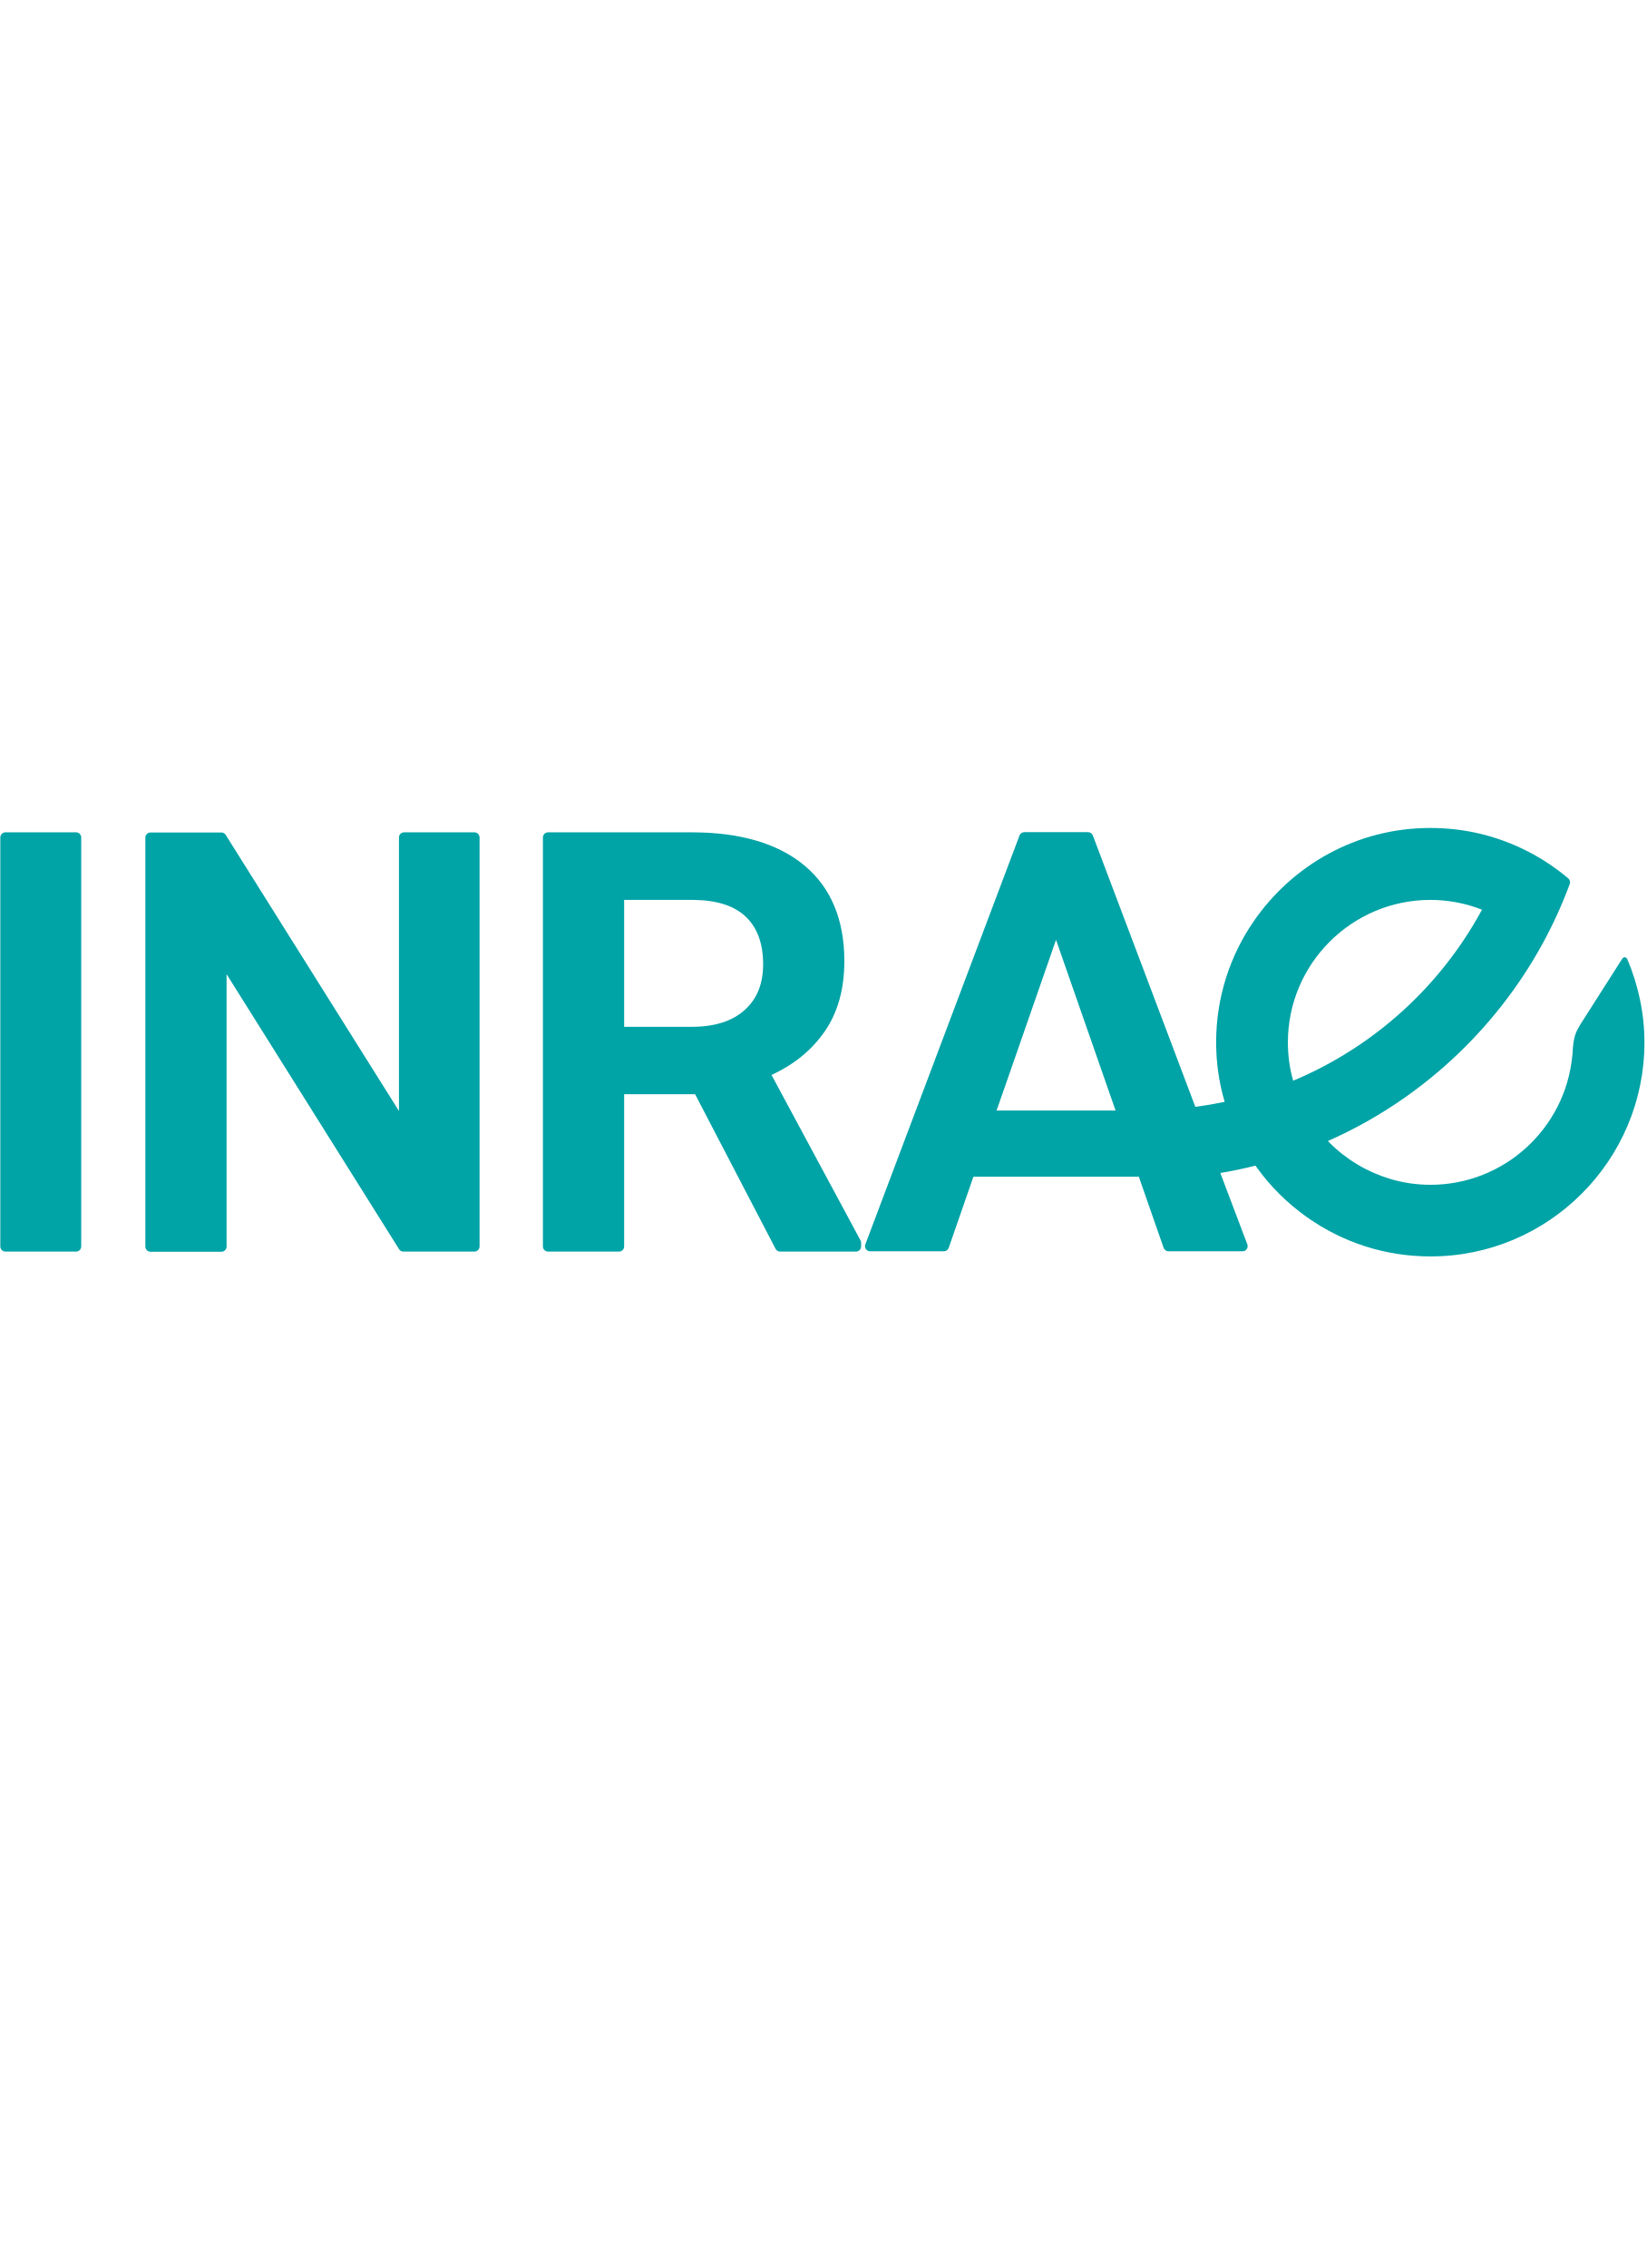
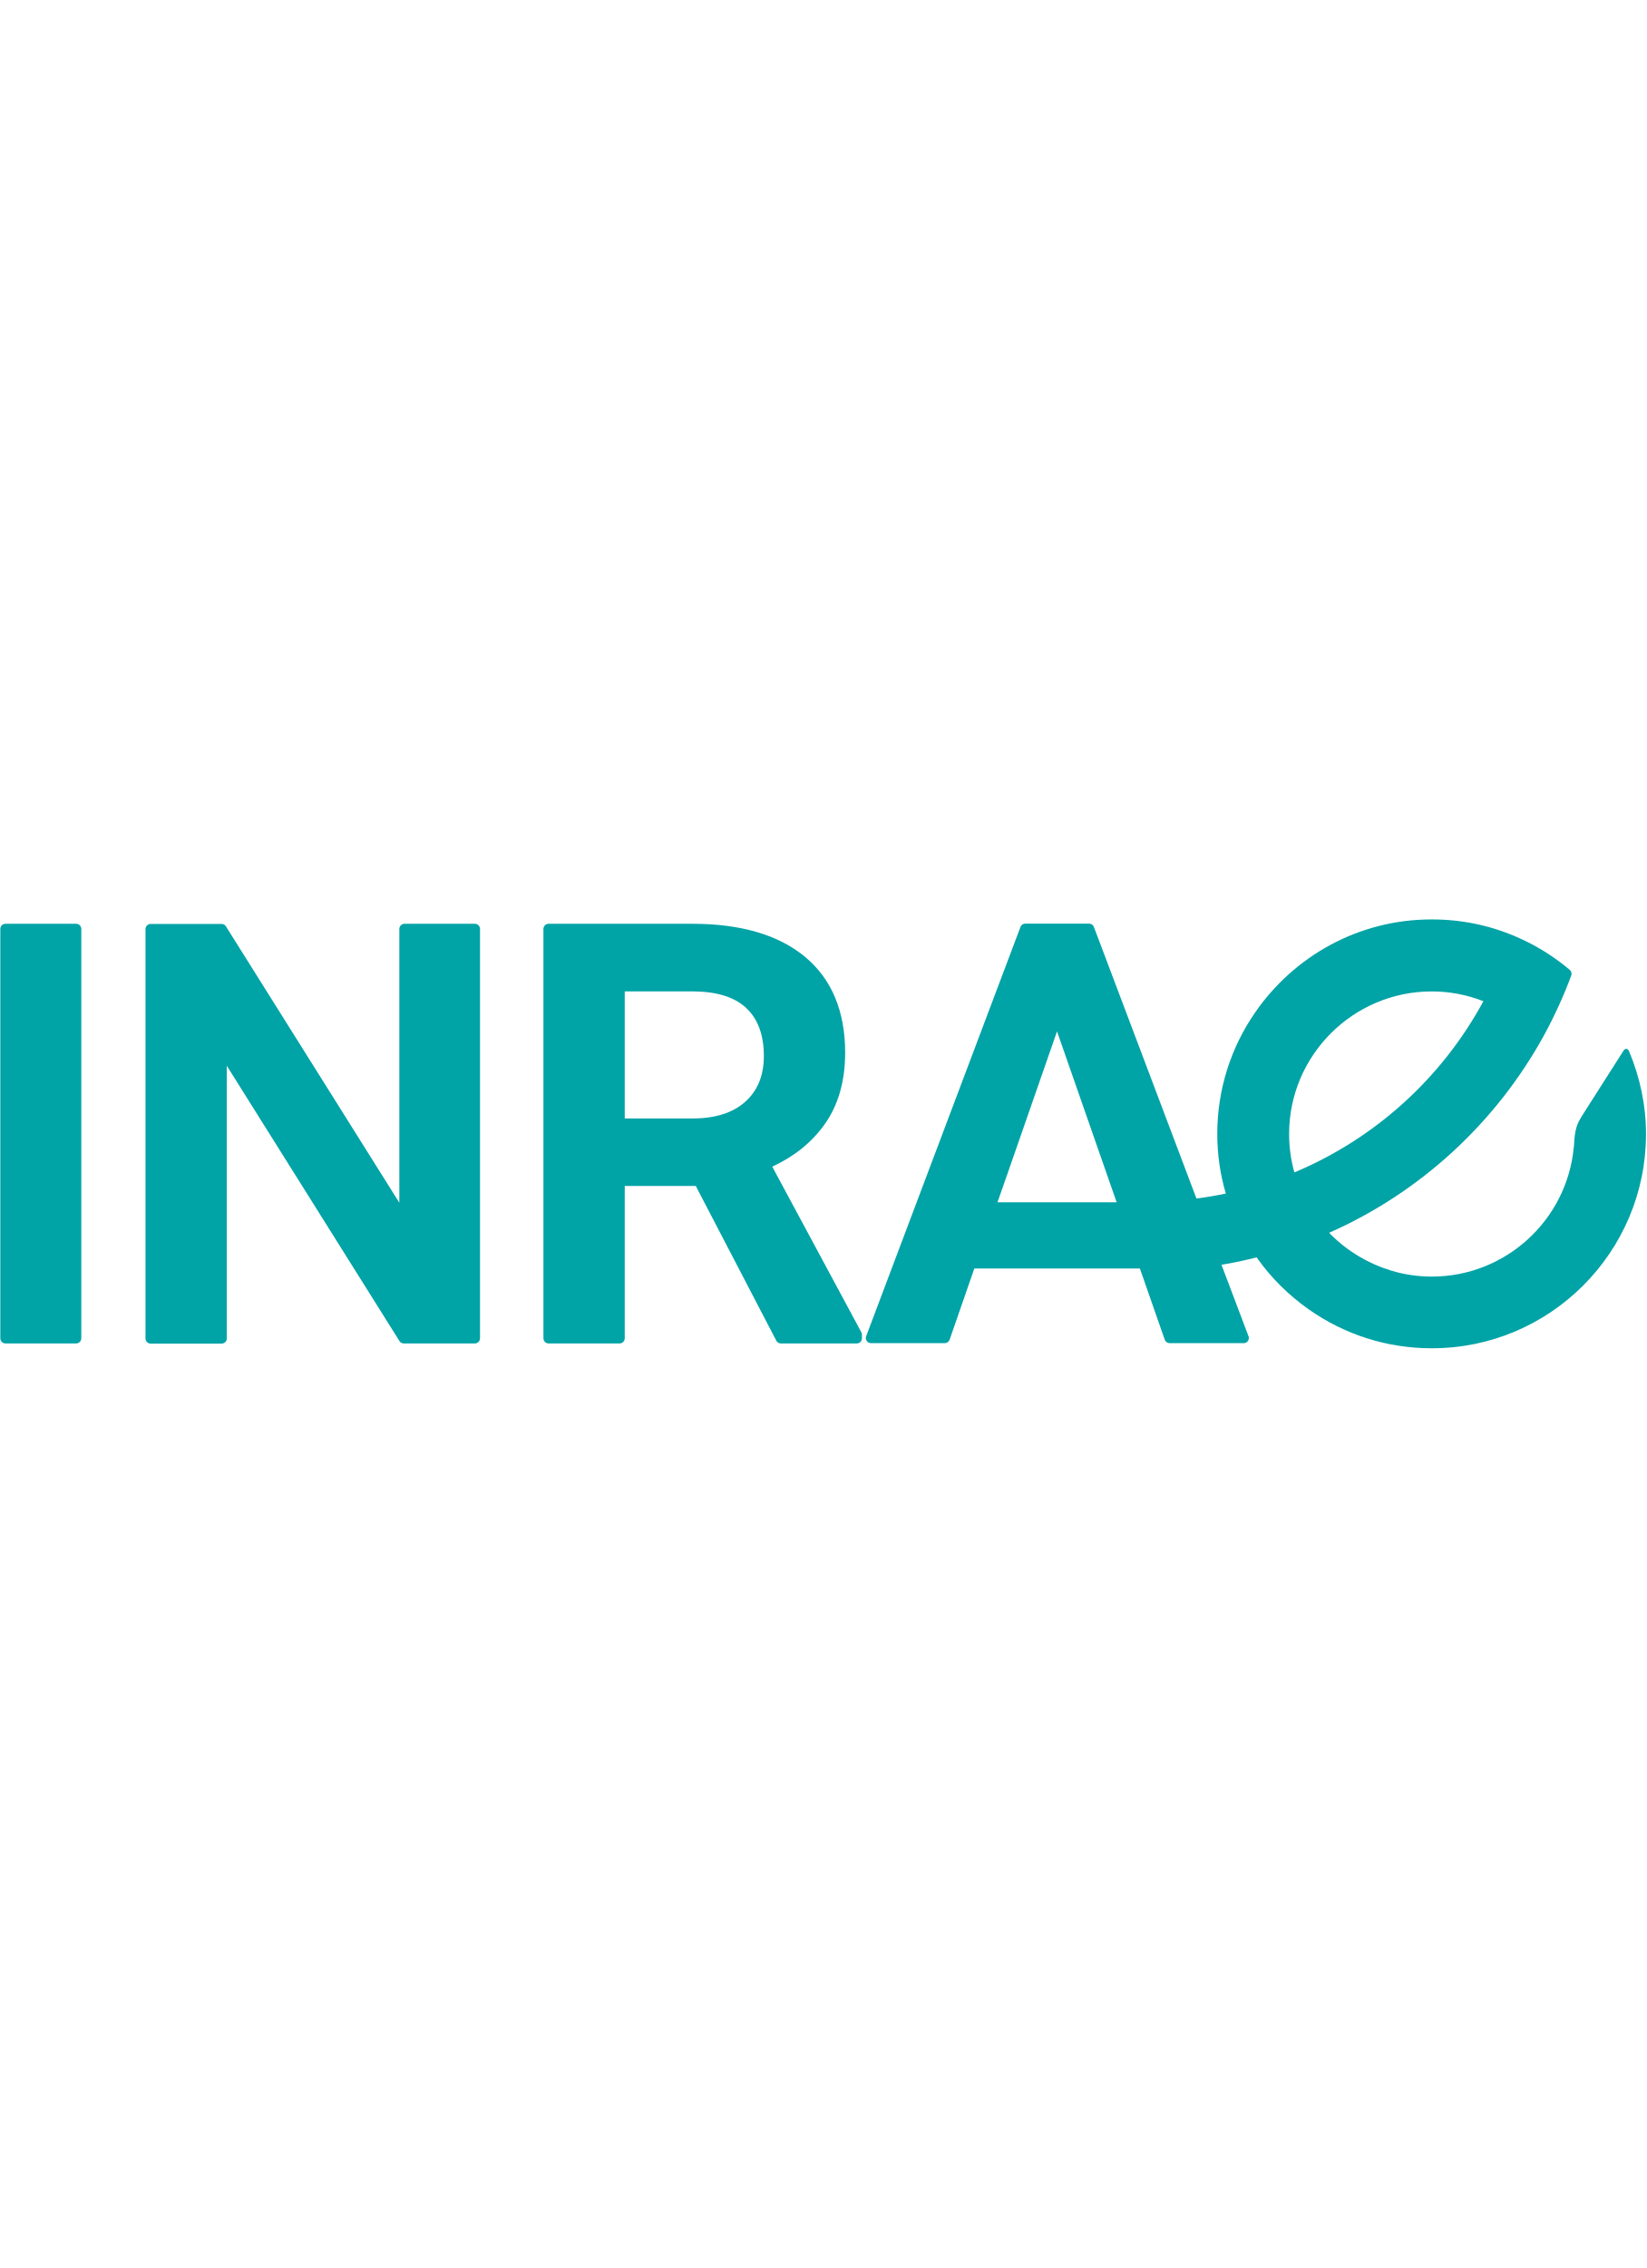
- <svg xmlns="http://www.w3.org/2000/svg" xmlns:xlink="http://www.w3.org/1999/xlink" viewBox="0 0 106 146" width="106" height="146">
+ <svg xmlns="http://www.w3.org/2000/svg" xmlns:xlink="http://www.w3.org/1999/xlink" viewBox="0 53.3 105.9 27.6" width="106" height="146">
  <style type="text/css">.st0{clip-path:url(#SVGID_2_);}
    .st1{clip-path:url(#SVGID_4_);fill:#00A3A6;}</style>
  <g class="layer">
    <g id="svg_2">
      <g id="svg_3">
        <g id="svg_4">
          <defs>
            <rect id="SVGID_1_" x="-21.5" y="31.8" width="148.91" height="70.61" />
          </defs>
          <clipPath id="SVGID_2_">
            <use xlink:href="#SVGID_1_" id="svg_5" />
          </clipPath>
          <g class="st0" id="svg_6">
            <defs>
              <rect id="SVGID_3_" x="-21.5" y="31.8" width="148.91" height="70.61" />
            </defs>
            <clipPath id="SVGID_4_">
              <use xlink:href="#SVGID_3_" id="svg_7" />
            </clipPath>
            <path class="st1" d="m4.9,53.58l-4.55,0c-0.18,0 -0.33,0.15 -0.33,0.33l0,26.33c0,0.18 0.15,0.33 0.33,0.33l4.55,0c0.18,0 0.33,-0.15 0.33,-0.33l0,-26.33c0,-0.18 -0.15,-0.33 -0.33,-0.33" id="svg_8" />
            <path class="st1" d="m30.55,53.58l-4.53,0c-0.18,0 -0.33,0.15 -0.33,0.33l0,17.61l-11.16,-17.78c-0.06,-0.1 -0.17,-0.15 -0.28,-0.15l-4.56,0c-0.18,0 -0.33,0.15 -0.33,0.33l0,26.33c0,0.18 0.15,0.33 0.33,0.33l4.57,0c0.18,0 0.33,-0.15 0.33,-0.33l0,-17.54l11.11,17.71c0.06,0.1 0.17,0.15 0.28,0.15l4.57,0c0.18,0 0.33,-0.15 0.33,-0.33l0,-26.33c0,-0.18 -0.15,-0.33 -0.33,-0.33" id="svg_9" />
            <path class="st1" d="m49.68,69.2c1.41,-0.65 2.54,-1.56 3.36,-2.71c0.89,-1.24 1.33,-2.79 1.33,-4.62c0,-2.67 -0.87,-4.75 -2.59,-6.17c-1.7,-1.41 -4.14,-2.12 -7.24,-2.12l-9.25,0c-0.18,0 -0.33,0.15 -0.33,0.33l0,26.33c0,0.18 0.15,0.33 0.33,0.33l4.57,0c0.18,0 0.33,-0.15 0.33,-0.33l0,-9.8l4.57,0l5.18,9.95c0.06,0.11 0.17,0.18 0.29,0.18l4.89,0c0.18,0 0.33,-0.15 0.33,-0.33l0,-0.23c0,-0.06 -0.01,-0.11 -0.04,-0.16l-5.73,-10.65zm-1.73,-4.18c-0.8,0.72 -1.94,1.08 -3.39,1.08l-4.37,0l0,-8.17l4.49,0c1.5,0.02 2.63,0.39 3.36,1.1c0.73,0.7 1.1,1.73 1.1,3.04c0,1.26 -0.39,2.23 -1.19,2.95" id="svg_10" />
            <path class="st1" d="m71.8,71.39l0.04,0.1l-7.67,0l0.61,-1.74l3.22,-9.25l3.8,10.89zm20.29,-13.46c1.15,0 2.27,0.21 3.34,0.63c-2.68,4.95 -6.98,8.84 -12.16,11.01c-0.23,-0.81 -0.34,-1.63 -0.34,-2.47c0,-5.05 4.11,-9.16 9.16,-9.17m13.8,9.17c0,-1.85 -0.39,-3.67 -1.11,-5.37c-0.13,-0.19 -0.26,-0.08 -0.31,-0.03l-2.74,4.3c-0.25,0.43 -0.42,0.73 -0.47,1.8c0,0.07 -0.01,0.13 -0.02,0.19c-0.45,4.64 -4.37,8.28 -9.13,8.28c-0.89,0 -1.78,-0.13 -2.63,-0.39c-1.45,-0.44 -2.79,-1.24 -3.86,-2.31c-0.04,-0.04 -0.08,-0.08 -0.11,-0.12c5.85,-2.58 10.74,-7.08 13.82,-12.7c0.67,-1.23 1.26,-2.52 1.75,-3.84c0.05,-0.13 0.01,-0.28 -0.1,-0.37c-1.02,-0.86 -2.16,-1.57 -3.38,-2.1c-1.74,-0.76 -3.58,-1.14 -5.49,-1.14c0,0 -0.01,0 -0.01,0c0,0 0,0 -0.01,0c-4.72,0 -8.88,2.39 -11.37,6.02c-1.52,2.21 -2.41,4.89 -2.41,7.77c0,1.3 0.18,2.6 0.55,3.84c-0.63,0.13 -1.26,0.24 -1.89,0.32l-6.6,-17.47c-0.05,-0.13 -0.17,-0.21 -0.31,-0.21l-4.1,0c-0.14,0 -0.26,0.08 -0.31,0.21l-9.93,26.33c-0.04,0.1 -0.02,0.21 0.04,0.3c0.06,0.09 0.16,0.14 0.27,0.14l4.75,0c0.14,0 0.26,-0.09 0.31,-0.22l1.59,-4.58l10.65,0l0.05,0.14l1.55,4.44c0.05,0.13 0.17,0.22 0.31,0.22l4.77,0c0.11,0 0.21,-0.05 0.27,-0.14c0.06,-0.09 0.08,-0.2 0.04,-0.3l-1.74,-4.6c0.74,-0.12 1.48,-0.28 2.21,-0.46c0.02,-0.01 0.04,-0.01 0.06,-0.01c0.02,0.03 0.04,0.06 0.06,0.09c0.9,1.26 2,2.34 3.27,3.24c2.33,1.64 5.06,2.51 7.91,2.51l0,0c0.01,0 0.01,0 0.02,0c7.59,0.01 13.78,-6.17 13.78,-13.78" id="svg_11" />
          </g>
        </g>
      </g>
    </g>
  </g>
</svg>
